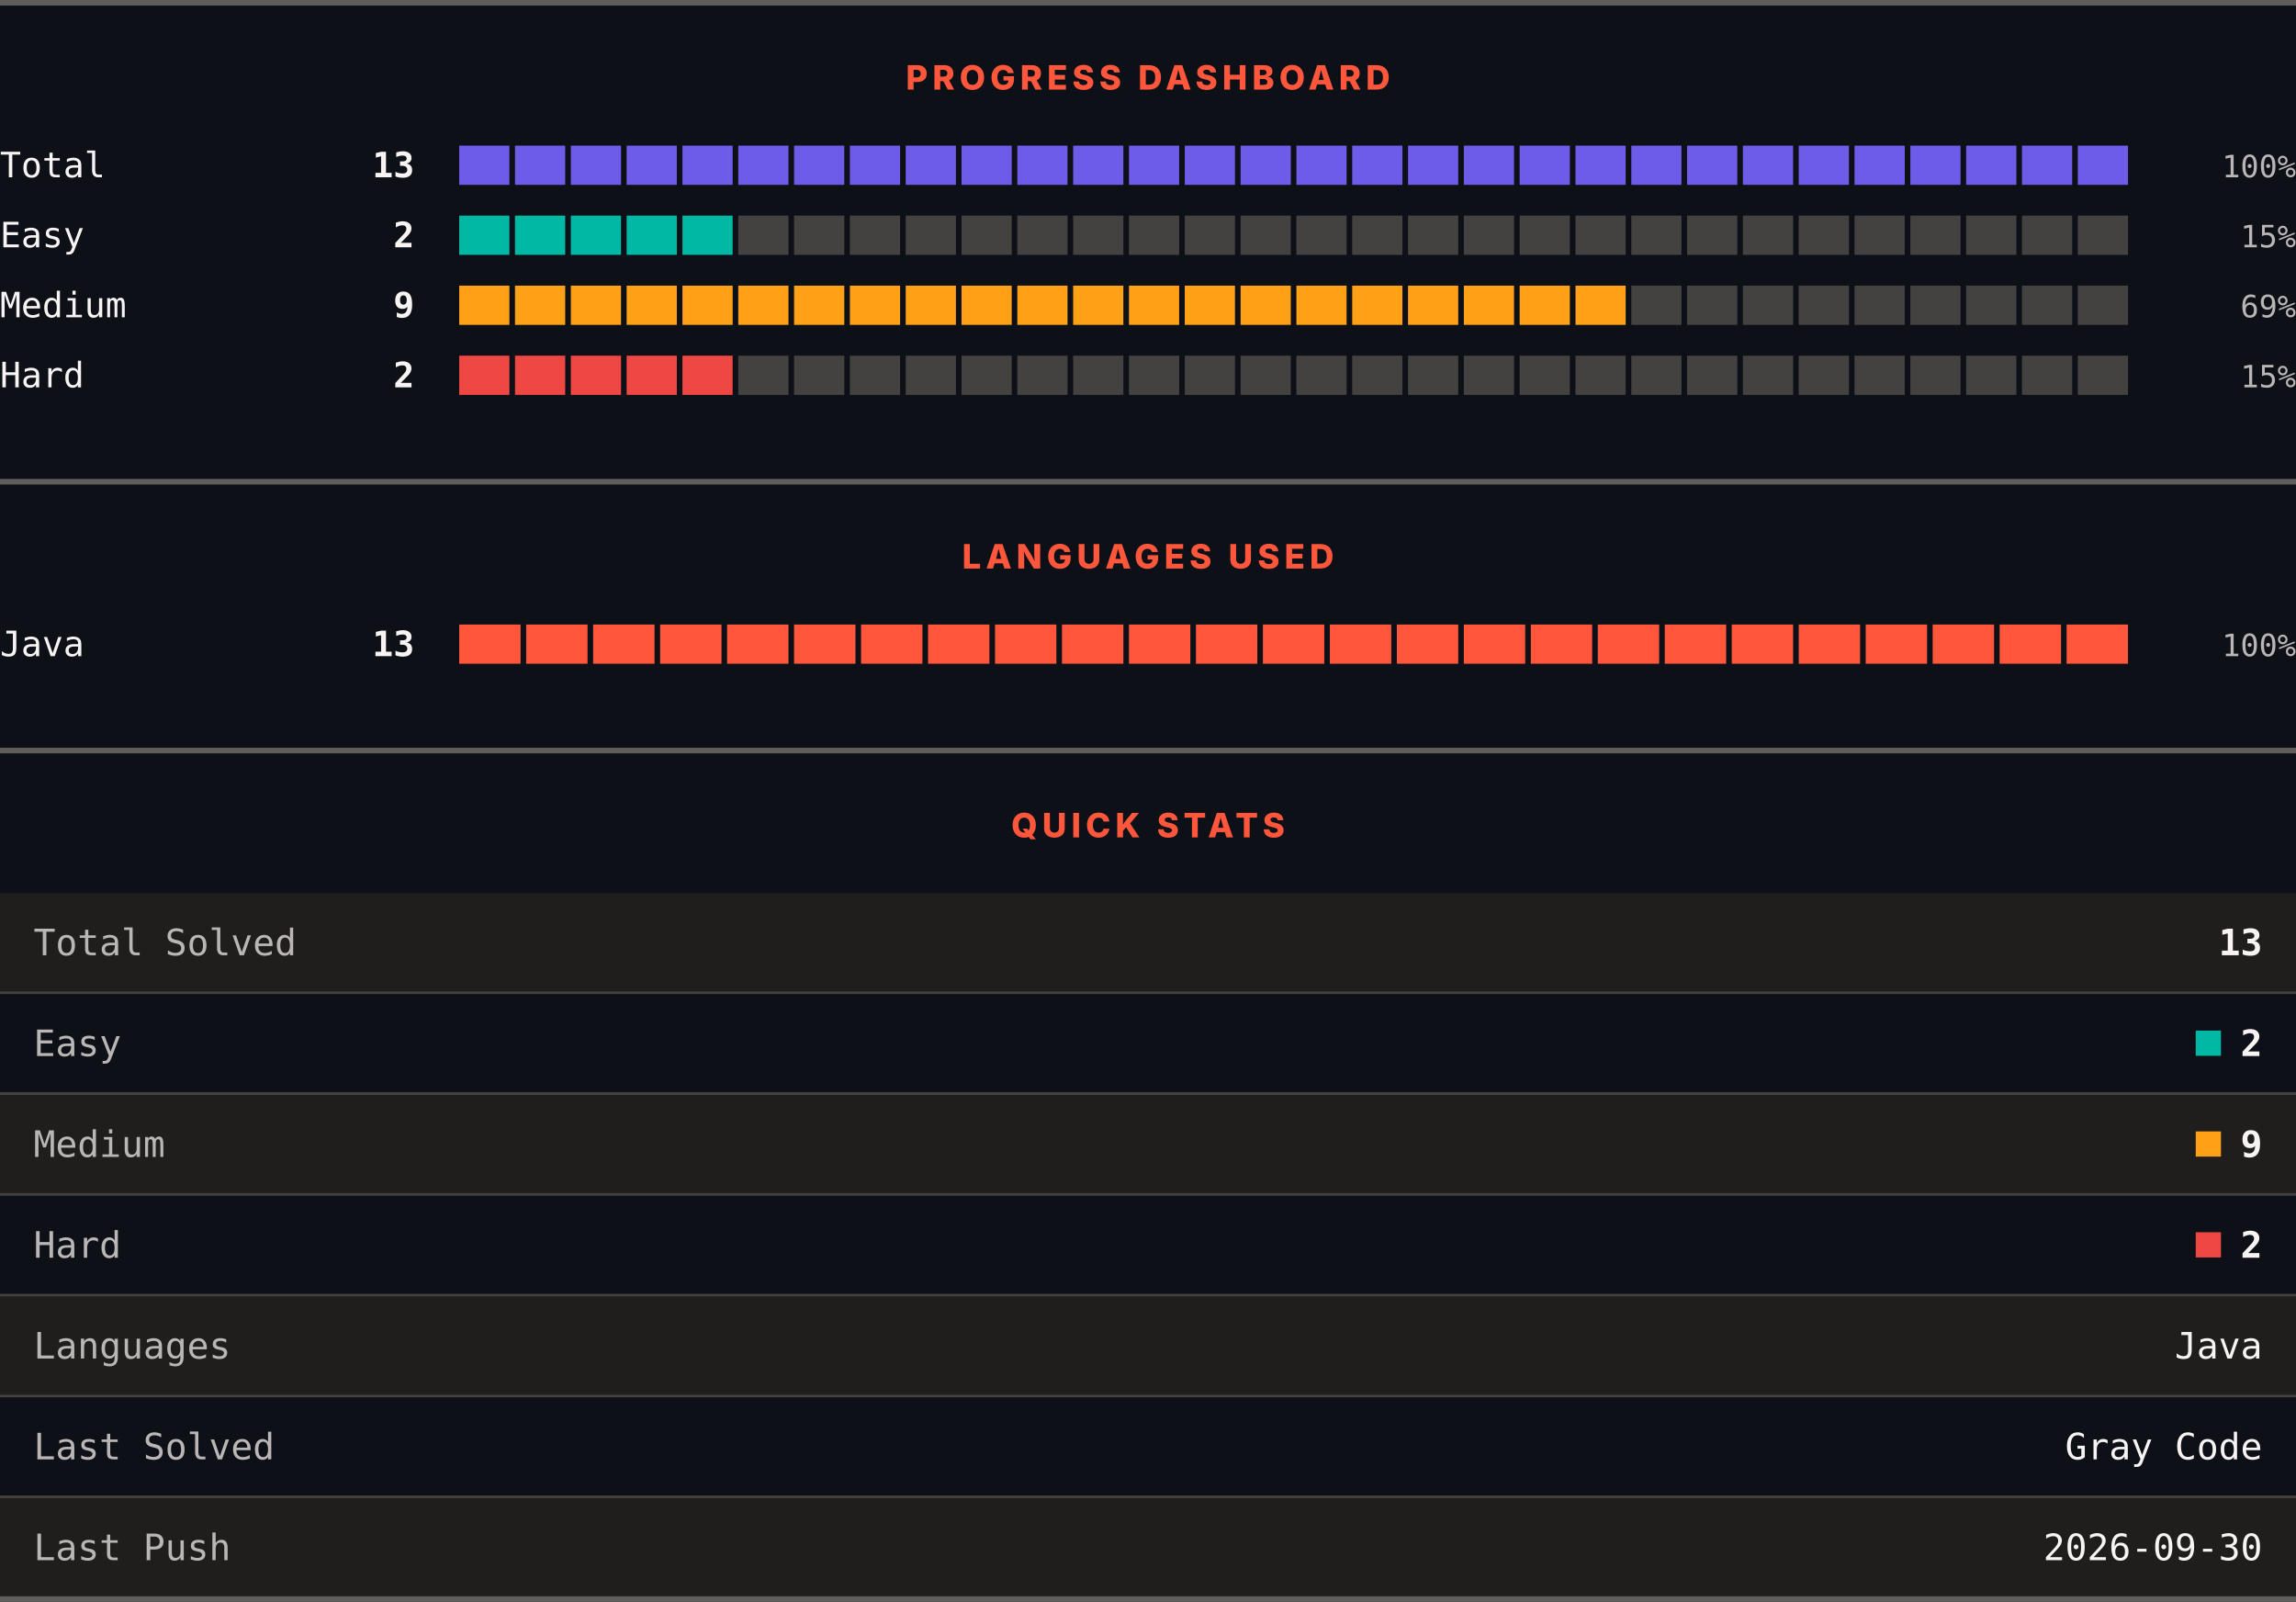
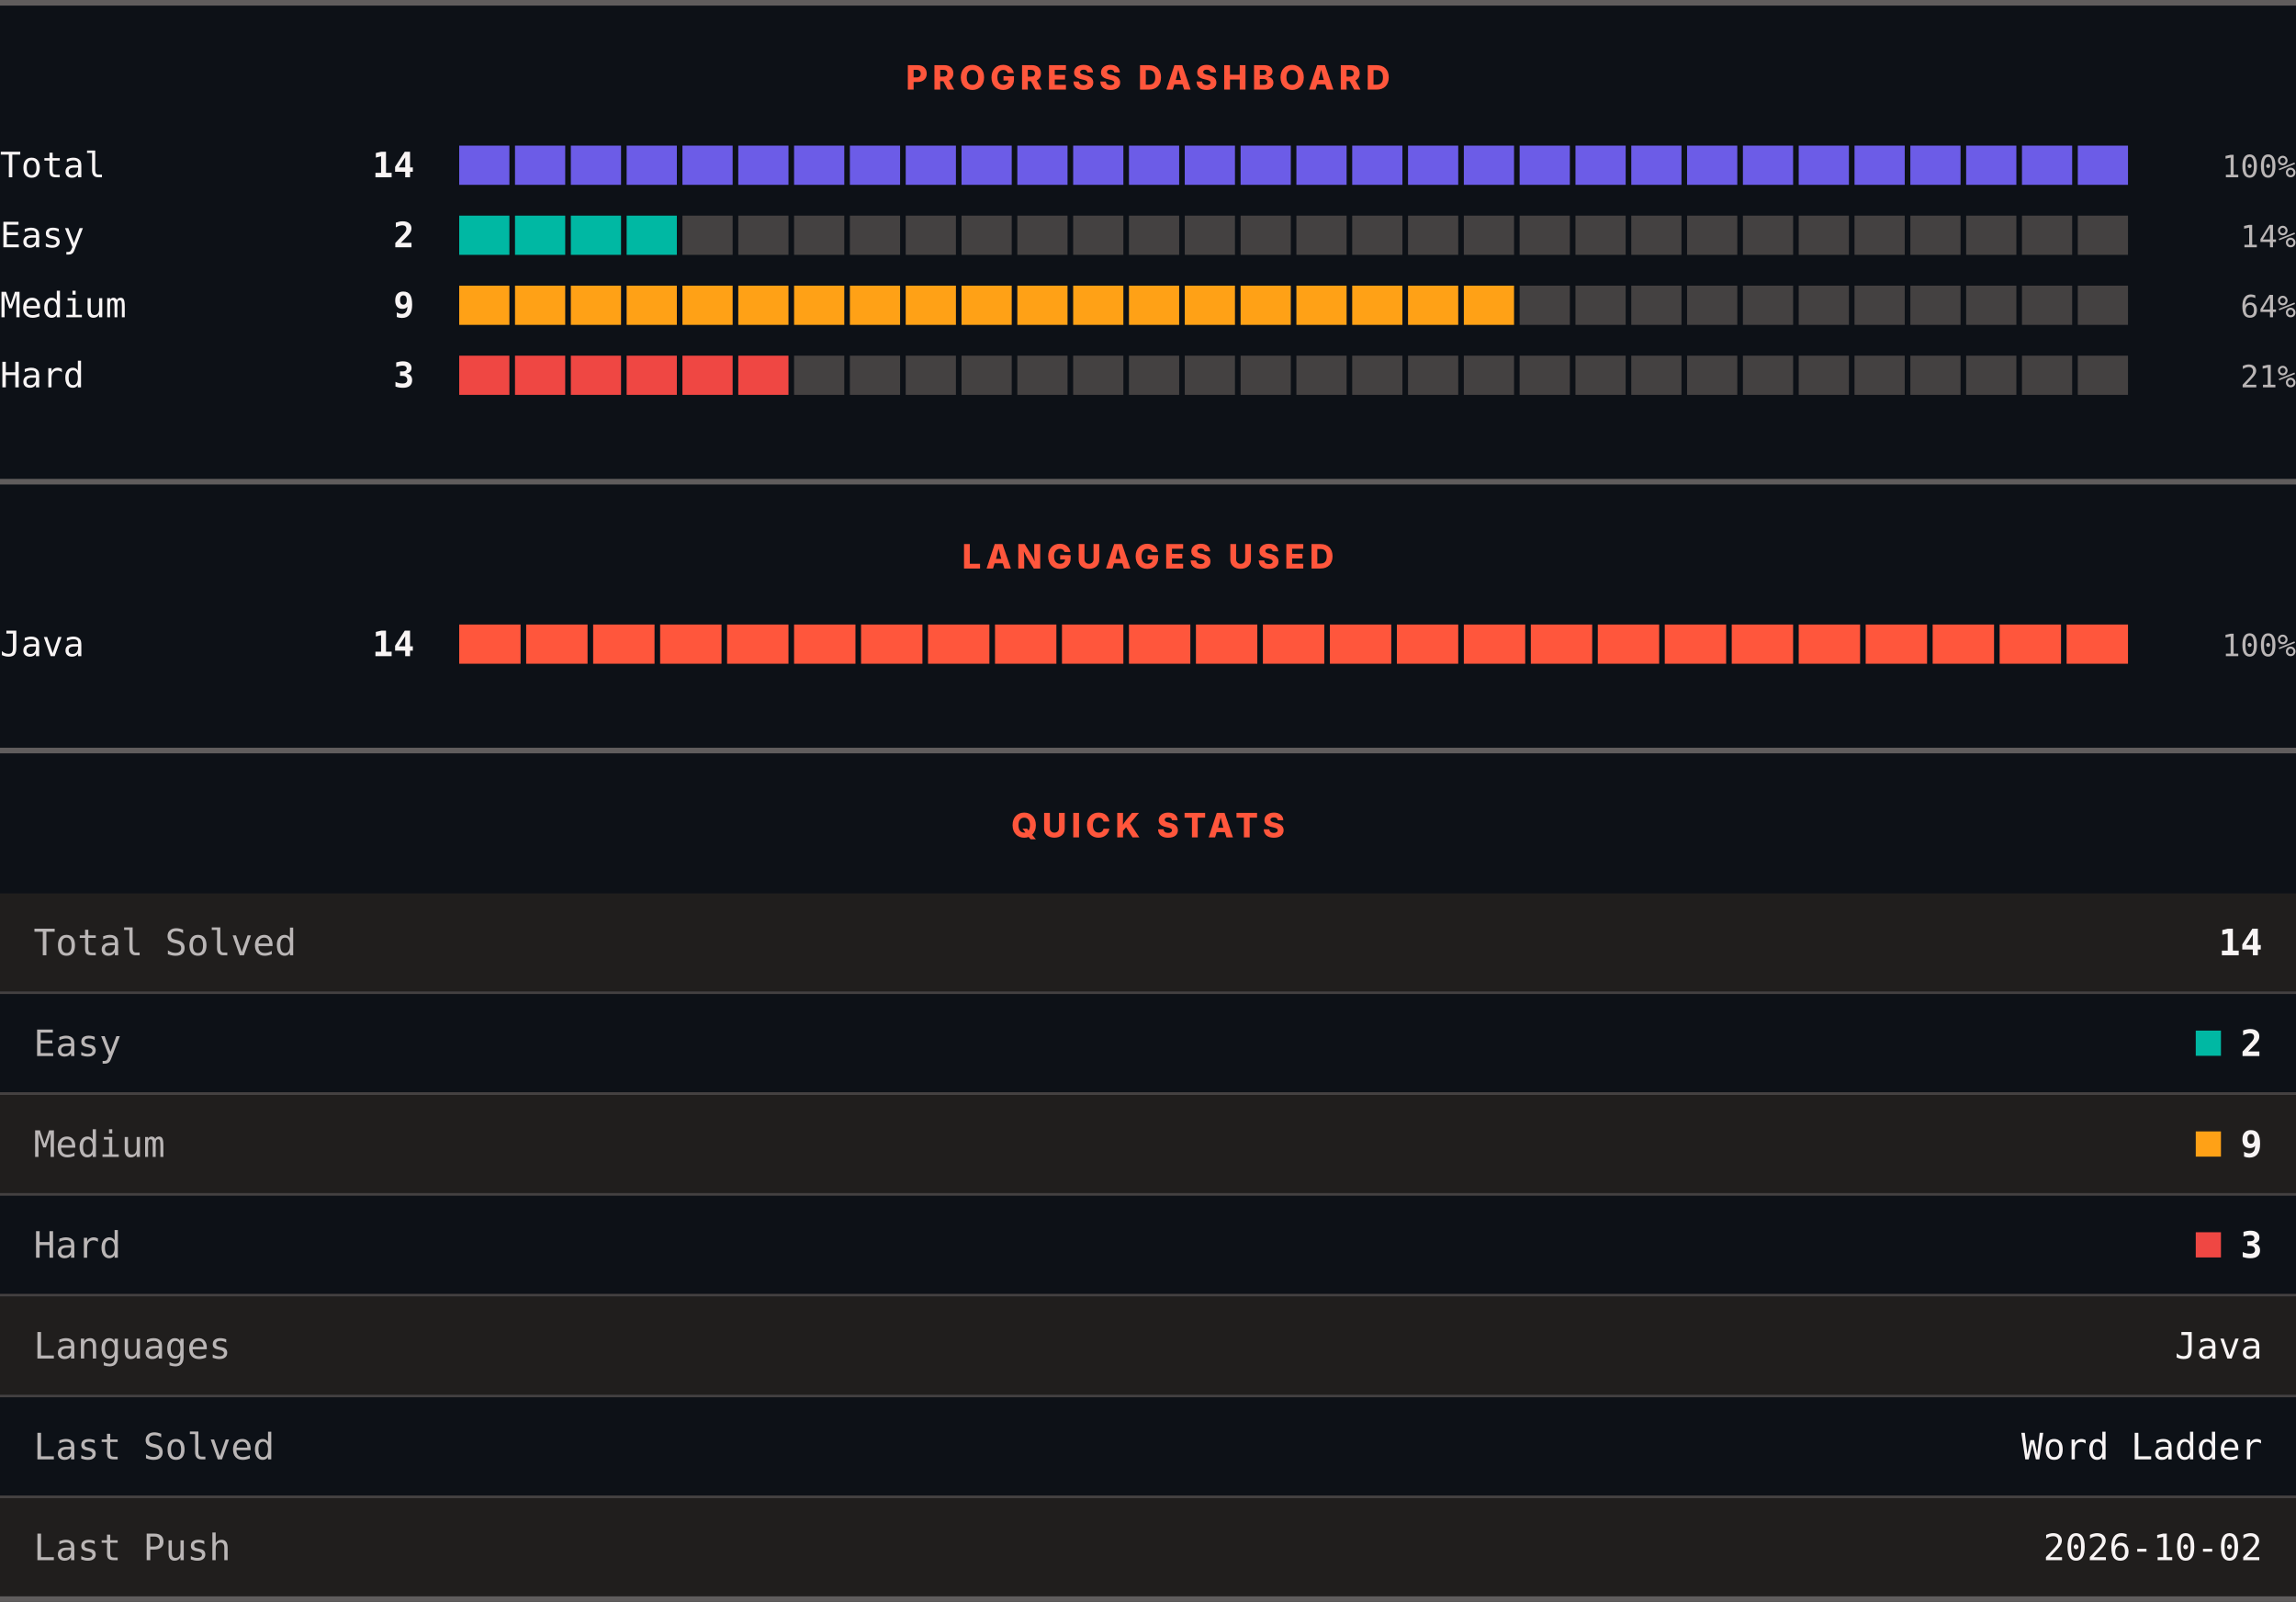
<svg xmlns="http://www.w3.org/2000/svg" width="820" height="572" viewBox="0 0 820 572" role="img" aria-label="LeetCode progress, languages and quick stats">
  <rect width="820" height="572" fill="#0d1117" />
  <rect x="0" y="0" width="820" height="2" fill="#605d5d" />
  <text x="410" y="32" text-anchor="middle" font-family="Archivo, system-ui, -apple-system, Segoe UI, sans-serif" font-size="12" font-weight="800" letter-spacing="1.68" fill="#ff563c">PROGRESS DASHBOARD</text>
  <text x="0" y="63.3" font-family="ui-monospace, SFMono-Regular, Menlo, Consolas, monospace" font-size="12.5" fill="#f8f4f4">Total</text>
-   <text x="148" y="63.3" text-anchor="end" font-family="ui-monospace, SFMono-Regular, Menlo, Consolas, monospace" font-size="12.5" font-weight="700" fill="#f8f4f4">13</text>
+   <text x="148" y="63.3" text-anchor="end" font-family="ui-monospace, SFMono-Regular, Menlo, Consolas, monospace" font-size="12.5" font-weight="700" fill="#f8f4f4">14</text>
  <rect x="164.00" y="52" width="17.93" height="14" fill="#6c5ce7" />
  <rect x="183.93" y="52" width="17.93" height="14" fill="#6c5ce7" />
  <rect x="203.87" y="52" width="17.93" height="14" fill="#6c5ce7" />
  <rect x="223.80" y="52" width="17.93" height="14" fill="#6c5ce7" />
  <rect x="243.73" y="52" width="17.93" height="14" fill="#6c5ce7" />
  <rect x="263.67" y="52" width="17.93" height="14" fill="#6c5ce7" />
  <rect x="283.60" y="52" width="17.93" height="14" fill="#6c5ce7" />
  <rect x="303.53" y="52" width="17.93" height="14" fill="#6c5ce7" />
  <rect x="323.47" y="52" width="17.93" height="14" fill="#6c5ce7" />
  <rect x="343.40" y="52" width="17.93" height="14" fill="#6c5ce7" />
  <rect x="363.33" y="52" width="17.93" height="14" fill="#6c5ce7" />
  <rect x="383.27" y="52" width="17.93" height="14" fill="#6c5ce7" />
  <rect x="403.20" y="52" width="17.93" height="14" fill="#6c5ce7" />
  <rect x="423.13" y="52" width="17.93" height="14" fill="#6c5ce7" />
  <rect x="443.07" y="52" width="17.93" height="14" fill="#6c5ce7" />
  <rect x="463.00" y="52" width="17.93" height="14" fill="#6c5ce7" />
  <rect x="482.93" y="52" width="17.93" height="14" fill="#6c5ce7" />
  <rect x="502.87" y="52" width="17.93" height="14" fill="#6c5ce7" />
  <rect x="522.80" y="52" width="17.93" height="14" fill="#6c5ce7" />
  <rect x="542.73" y="52" width="17.93" height="14" fill="#6c5ce7" />
  <rect x="562.67" y="52" width="17.93" height="14" fill="#6c5ce7" />
  <rect x="582.60" y="52" width="17.93" height="14" fill="#6c5ce7" />
  <rect x="602.53" y="52" width="17.93" height="14" fill="#6c5ce7" />
  <rect x="622.47" y="52" width="17.93" height="14" fill="#6c5ce7" />
  <rect x="642.40" y="52" width="17.93" height="14" fill="#6c5ce7" />
  <rect x="662.33" y="52" width="17.93" height="14" fill="#6c5ce7" />
  <rect x="682.27" y="52" width="17.93" height="14" fill="#6c5ce7" />
  <rect x="702.20" y="52" width="17.93" height="14" fill="#6c5ce7" />
  <rect x="722.13" y="52" width="17.93" height="14" fill="#6c5ce7" />
  <rect x="742.07" y="52" width="17.93" height="14" fill="#6c5ce7" />
  <text x="820" y="63.3" text-anchor="end" font-family="ui-monospace, SFMono-Regular, Menlo, Consolas, monospace" font-size="11" fill="#bab6b6">100%</text>
  <text x="0" y="88.3" font-family="ui-monospace, SFMono-Regular, Menlo, Consolas, monospace" font-size="12.5" fill="#f8f4f4">Easy</text>
  <text x="148" y="88.3" text-anchor="end" font-family="ui-monospace, SFMono-Regular, Menlo, Consolas, monospace" font-size="12.5" font-weight="700" fill="#f8f4f4">2</text>
  <rect x="164.00" y="77" width="17.93" height="14" fill="#00b8a3" />
  <rect x="183.93" y="77" width="17.93" height="14" fill="#00b8a3" />
  <rect x="203.87" y="77" width="17.93" height="14" fill="#00b8a3" />
  <rect x="223.80" y="77" width="17.93" height="14" fill="#00b8a3" />
-   <rect x="243.73" y="77" width="17.93" height="14" fill="#00b8a3" />
+   <rect x="243.73" y="77" width="17.93" height="14" fill="#444141" />
  <rect x="263.67" y="77" width="17.93" height="14" fill="#444141" />
  <rect x="283.60" y="77" width="17.93" height="14" fill="#444141" />
  <rect x="303.53" y="77" width="17.93" height="14" fill="#444141" />
  <rect x="323.47" y="77" width="17.93" height="14" fill="#444141" />
  <rect x="343.40" y="77" width="17.93" height="14" fill="#444141" />
  <rect x="363.33" y="77" width="17.93" height="14" fill="#444141" />
  <rect x="383.27" y="77" width="17.93" height="14" fill="#444141" />
  <rect x="403.20" y="77" width="17.93" height="14" fill="#444141" />
  <rect x="423.13" y="77" width="17.93" height="14" fill="#444141" />
  <rect x="443.07" y="77" width="17.93" height="14" fill="#444141" />
  <rect x="463.00" y="77" width="17.93" height="14" fill="#444141" />
  <rect x="482.93" y="77" width="17.93" height="14" fill="#444141" />
  <rect x="502.87" y="77" width="17.93" height="14" fill="#444141" />
  <rect x="522.80" y="77" width="17.93" height="14" fill="#444141" />
  <rect x="542.73" y="77" width="17.93" height="14" fill="#444141" />
  <rect x="562.67" y="77" width="17.93" height="14" fill="#444141" />
  <rect x="582.60" y="77" width="17.93" height="14" fill="#444141" />
  <rect x="602.53" y="77" width="17.93" height="14" fill="#444141" />
  <rect x="622.47" y="77" width="17.93" height="14" fill="#444141" />
  <rect x="642.40" y="77" width="17.93" height="14" fill="#444141" />
  <rect x="662.33" y="77" width="17.93" height="14" fill="#444141" />
  <rect x="682.27" y="77" width="17.93" height="14" fill="#444141" />
  <rect x="702.20" y="77" width="17.93" height="14" fill="#444141" />
  <rect x="722.13" y="77" width="17.93" height="14" fill="#444141" />
  <rect x="742.07" y="77" width="17.93" height="14" fill="#444141" />
-   <text x="820" y="88.3" text-anchor="end" font-family="ui-monospace, SFMono-Regular, Menlo, Consolas, monospace" font-size="11" fill="#bab6b6">15%</text>
+   <text x="820" y="88.3" text-anchor="end" font-family="ui-monospace, SFMono-Regular, Menlo, Consolas, monospace" font-size="11" fill="#bab6b6">14%</text>
  <text x="0" y="113.3" font-family="ui-monospace, SFMono-Regular, Menlo, Consolas, monospace" font-size="12.5" fill="#f8f4f4">Medium</text>
  <text x="148" y="113.3" text-anchor="end" font-family="ui-monospace, SFMono-Regular, Menlo, Consolas, monospace" font-size="12.5" font-weight="700" fill="#f8f4f4">9</text>
  <rect x="164.00" y="102" width="17.93" height="14" fill="#ffa116" />
  <rect x="183.93" y="102" width="17.93" height="14" fill="#ffa116" />
  <rect x="203.87" y="102" width="17.93" height="14" fill="#ffa116" />
  <rect x="223.80" y="102" width="17.93" height="14" fill="#ffa116" />
  <rect x="243.73" y="102" width="17.93" height="14" fill="#ffa116" />
  <rect x="263.67" y="102" width="17.93" height="14" fill="#ffa116" />
  <rect x="283.60" y="102" width="17.93" height="14" fill="#ffa116" />
  <rect x="303.53" y="102" width="17.93" height="14" fill="#ffa116" />
  <rect x="323.47" y="102" width="17.93" height="14" fill="#ffa116" />
  <rect x="343.40" y="102" width="17.93" height="14" fill="#ffa116" />
  <rect x="363.33" y="102" width="17.93" height="14" fill="#ffa116" />
  <rect x="383.27" y="102" width="17.93" height="14" fill="#ffa116" />
  <rect x="403.20" y="102" width="17.93" height="14" fill="#ffa116" />
  <rect x="423.13" y="102" width="17.93" height="14" fill="#ffa116" />
  <rect x="443.07" y="102" width="17.93" height="14" fill="#ffa116" />
  <rect x="463.00" y="102" width="17.93" height="14" fill="#ffa116" />
  <rect x="482.93" y="102" width="17.93" height="14" fill="#ffa116" />
  <rect x="502.87" y="102" width="17.93" height="14" fill="#ffa116" />
  <rect x="522.80" y="102" width="17.93" height="14" fill="#ffa116" />
-   <rect x="542.73" y="102" width="17.93" height="14" fill="#ffa116" />
-   <rect x="562.67" y="102" width="17.93" height="14" fill="#ffa116" />
+   <rect x="542.73" y="102" width="17.93" height="14" fill="#444141" />
+   <rect x="562.67" y="102" width="17.93" height="14" fill="#444141" />
  <rect x="582.60" y="102" width="17.93" height="14" fill="#444141" />
  <rect x="602.53" y="102" width="17.93" height="14" fill="#444141" />
  <rect x="622.47" y="102" width="17.93" height="14" fill="#444141" />
  <rect x="642.40" y="102" width="17.93" height="14" fill="#444141" />
  <rect x="662.33" y="102" width="17.93" height="14" fill="#444141" />
  <rect x="682.27" y="102" width="17.93" height="14" fill="#444141" />
  <rect x="702.20" y="102" width="17.93" height="14" fill="#444141" />
  <rect x="722.13" y="102" width="17.93" height="14" fill="#444141" />
  <rect x="742.07" y="102" width="17.93" height="14" fill="#444141" />
-   <text x="820" y="113.3" text-anchor="end" font-family="ui-monospace, SFMono-Regular, Menlo, Consolas, monospace" font-size="11" fill="#bab6b6">69%</text>
+   <text x="820" y="113.3" text-anchor="end" font-family="ui-monospace, SFMono-Regular, Menlo, Consolas, monospace" font-size="11" fill="#bab6b6">64%</text>
  <text x="0" y="138.3" font-family="ui-monospace, SFMono-Regular, Menlo, Consolas, monospace" font-size="12.5" fill="#f8f4f4">Hard</text>
-   <text x="148" y="138.3" text-anchor="end" font-family="ui-monospace, SFMono-Regular, Menlo, Consolas, monospace" font-size="12.5" font-weight="700" fill="#f8f4f4">2</text>
+   <text x="148" y="138.3" text-anchor="end" font-family="ui-monospace, SFMono-Regular, Menlo, Consolas, monospace" font-size="12.5" font-weight="700" fill="#f8f4f4">3</text>
  <rect x="164.00" y="127" width="17.93" height="14" fill="#ef4743" />
  <rect x="183.93" y="127" width="17.93" height="14" fill="#ef4743" />
  <rect x="203.87" y="127" width="17.93" height="14" fill="#ef4743" />
  <rect x="223.80" y="127" width="17.93" height="14" fill="#ef4743" />
  <rect x="243.73" y="127" width="17.93" height="14" fill="#ef4743" />
-   <rect x="263.67" y="127" width="17.93" height="14" fill="#444141" />
+   <rect x="263.67" y="127" width="17.93" height="14" fill="#ef4743" />
  <rect x="283.60" y="127" width="17.93" height="14" fill="#444141" />
  <rect x="303.53" y="127" width="17.93" height="14" fill="#444141" />
  <rect x="323.47" y="127" width="17.93" height="14" fill="#444141" />
  <rect x="343.40" y="127" width="17.93" height="14" fill="#444141" />
  <rect x="363.33" y="127" width="17.93" height="14" fill="#444141" />
  <rect x="383.27" y="127" width="17.93" height="14" fill="#444141" />
  <rect x="403.20" y="127" width="17.93" height="14" fill="#444141" />
  <rect x="423.13" y="127" width="17.93" height="14" fill="#444141" />
  <rect x="443.07" y="127" width="17.93" height="14" fill="#444141" />
  <rect x="463.00" y="127" width="17.93" height="14" fill="#444141" />
  <rect x="482.93" y="127" width="17.93" height="14" fill="#444141" />
  <rect x="502.87" y="127" width="17.93" height="14" fill="#444141" />
  <rect x="522.80" y="127" width="17.93" height="14" fill="#444141" />
  <rect x="542.73" y="127" width="17.93" height="14" fill="#444141" />
  <rect x="562.67" y="127" width="17.93" height="14" fill="#444141" />
  <rect x="582.60" y="127" width="17.93" height="14" fill="#444141" />
  <rect x="602.53" y="127" width="17.93" height="14" fill="#444141" />
  <rect x="622.47" y="127" width="17.93" height="14" fill="#444141" />
  <rect x="642.40" y="127" width="17.93" height="14" fill="#444141" />
  <rect x="662.33" y="127" width="17.93" height="14" fill="#444141" />
  <rect x="682.27" y="127" width="17.93" height="14" fill="#444141" />
  <rect x="702.20" y="127" width="17.93" height="14" fill="#444141" />
  <rect x="722.13" y="127" width="17.93" height="14" fill="#444141" />
  <rect x="742.07" y="127" width="17.93" height="14" fill="#444141" />
-   <text x="820" y="138.3" text-anchor="end" font-family="ui-monospace, SFMono-Regular, Menlo, Consolas, monospace" font-size="11" fill="#bab6b6">15%</text>
+   <text x="820" y="138.3" text-anchor="end" font-family="ui-monospace, SFMono-Regular, Menlo, Consolas, monospace" font-size="11" fill="#bab6b6">21%</text>
  <rect x="0" y="171" width="820" height="2" fill="#605d5d" />
  <text x="410" y="203" text-anchor="middle" font-family="Archivo, system-ui, -apple-system, Segoe UI, sans-serif" font-size="12" font-weight="800" letter-spacing="1.68" fill="#ff563c">LANGUAGES USED</text>
  <text x="0" y="234.3" font-family="ui-monospace, SFMono-Regular, Menlo, Consolas, monospace" font-size="12.5" fill="#f8f4f4">Java</text>
-   <text x="148" y="234.3" text-anchor="end" font-family="ui-monospace, SFMono-Regular, Menlo, Consolas, monospace" font-size="12.5" font-weight="700" fill="#f8f4f4">13</text>
+   <text x="148" y="234.3" text-anchor="end" font-family="ui-monospace, SFMono-Regular, Menlo, Consolas, monospace" font-size="12.5" font-weight="700" fill="#f8f4f4">14</text>
  <rect x="164.00" y="223" width="21.92" height="14" fill="#ff563c" />
  <rect x="187.92" y="223" width="21.92" height="14" fill="#ff563c" />
  <rect x="211.84" y="223" width="21.92" height="14" fill="#ff563c" />
  <rect x="235.76" y="223" width="21.92" height="14" fill="#ff563c" />
  <rect x="259.68" y="223" width="21.92" height="14" fill="#ff563c" />
  <rect x="283.60" y="223" width="21.92" height="14" fill="#ff563c" />
  <rect x="307.52" y="223" width="21.92" height="14" fill="#ff563c" />
  <rect x="331.44" y="223" width="21.92" height="14" fill="#ff563c" />
  <rect x="355.36" y="223" width="21.92" height="14" fill="#ff563c" />
  <rect x="379.28" y="223" width="21.92" height="14" fill="#ff563c" />
  <rect x="403.20" y="223" width="21.92" height="14" fill="#ff563c" />
  <rect x="427.12" y="223" width="21.92" height="14" fill="#ff563c" />
  <rect x="451.04" y="223" width="21.92" height="14" fill="#ff563c" />
  <rect x="474.96" y="223" width="21.92" height="14" fill="#ff563c" />
  <rect x="498.88" y="223" width="21.92" height="14" fill="#ff563c" />
  <rect x="522.80" y="223" width="21.92" height="14" fill="#ff563c" />
  <rect x="546.72" y="223" width="21.92" height="14" fill="#ff563c" />
  <rect x="570.64" y="223" width="21.92" height="14" fill="#ff563c" />
  <rect x="594.56" y="223" width="21.92" height="14" fill="#ff563c" />
  <rect x="618.48" y="223" width="21.92" height="14" fill="#ff563c" />
  <rect x="642.40" y="223" width="21.92" height="14" fill="#ff563c" />
  <rect x="666.32" y="223" width="21.92" height="14" fill="#ff563c" />
  <rect x="690.24" y="223" width="21.92" height="14" fill="#ff563c" />
  <rect x="714.16" y="223" width="21.92" height="14" fill="#ff563c" />
  <rect x="738.08" y="223" width="21.92" height="14" fill="#ff563c" />
  <text x="820" y="234.3" text-anchor="end" font-family="ui-monospace, SFMono-Regular, Menlo, Consolas, monospace" font-size="11" fill="#bab6b6">100%</text>
  <rect x="0" y="267" width="820" height="2" fill="#605d5d" />
  <text x="410" y="299" text-anchor="middle" font-family="Archivo, system-ui, -apple-system, Segoe UI, sans-serif" font-size="12" font-weight="800" letter-spacing="1.68" fill="#ff563c">QUICK STATS</text>
  <rect x="0" y="319" width="820" height="35" fill="#201e1d" />
  <text x="12" y="341.1" font-family="ui-monospace, SFMono-Regular, Menlo, Consolas, monospace" font-size="13" fill="#bab6b6">Total Solved</text>
-   <text x="808" y="341.1" text-anchor="end" font-family="ui-monospace, SFMono-Regular, Menlo, Consolas, monospace" font-size="13" font-weight="700" fill="#f8f4f4">13</text>
+   <text x="808" y="341.1" text-anchor="end" font-family="ui-monospace, SFMono-Regular, Menlo, Consolas, monospace" font-size="13" font-weight="700" fill="#f8f4f4">14</text>
  <rect x="0" y="354" width="820" height="1" fill="#444141" />
  <rect x="0" y="355" width="820" height="35" fill="#0d1117" />
  <text x="12" y="377.1" font-family="ui-monospace, SFMono-Regular, Menlo, Consolas, monospace" font-size="13" fill="#bab6b6">Easy</text>
  <rect x="784.2" y="368" width="9" height="9" fill="#00b8a3" />
  <text x="808" y="377.1" text-anchor="end" font-family="ui-monospace, SFMono-Regular, Menlo, Consolas, monospace" font-size="13" font-weight="700" fill="#f8f4f4">2</text>
  <rect x="0" y="390" width="820" height="1" fill="#444141" />
  <rect x="0" y="391" width="820" height="35" fill="#201e1d" />
  <text x="12" y="413.1" font-family="ui-monospace, SFMono-Regular, Menlo, Consolas, monospace" font-size="13" fill="#bab6b6">Medium</text>
  <rect x="784.2" y="404" width="9" height="9" fill="#ffa116" />
  <text x="808" y="413.1" text-anchor="end" font-family="ui-monospace, SFMono-Regular, Menlo, Consolas, monospace" font-size="13" font-weight="700" fill="#f8f4f4">9</text>
  <rect x="0" y="426" width="820" height="1" fill="#444141" />
  <rect x="0" y="427" width="820" height="35" fill="#0d1117" />
  <text x="12" y="449.1" font-family="ui-monospace, SFMono-Regular, Menlo, Consolas, monospace" font-size="13" fill="#bab6b6">Hard</text>
  <rect x="784.2" y="440" width="9" height="9" fill="#ef4743" />
-   <text x="808" y="449.1" text-anchor="end" font-family="ui-monospace, SFMono-Regular, Menlo, Consolas, monospace" font-size="13" font-weight="700" fill="#f8f4f4">2</text>
+   <text x="808" y="449.1" text-anchor="end" font-family="ui-monospace, SFMono-Regular, Menlo, Consolas, monospace" font-size="13" font-weight="700" fill="#f8f4f4">3</text>
  <rect x="0" y="462" width="820" height="1" fill="#444141" />
  <rect x="0" y="463" width="820" height="35" fill="#201e1d" />
  <text x="12" y="485.1" font-family="ui-monospace, SFMono-Regular, Menlo, Consolas, monospace" font-size="13" fill="#bab6b6">Languages</text>
  <text x="808" y="485.1" text-anchor="end" font-family="ui-monospace, SFMono-Regular, Menlo, Consolas, monospace" font-size="13" fill="#f8f4f4">Java</text>
  <rect x="0" y="498" width="820" height="1" fill="#444141" />
  <rect x="0" y="499" width="820" height="35" fill="#0d1117" />
  <text x="12" y="521.1" font-family="ui-monospace, SFMono-Regular, Menlo, Consolas, monospace" font-size="13" fill="#bab6b6">Last Solved</text>
-   <text x="808" y="521.1" text-anchor="end" font-family="ui-monospace, SFMono-Regular, Menlo, Consolas, monospace" font-size="13" fill="#f8f4f4">Gray Code</text>
+   <text x="808" y="521.1" text-anchor="end" font-family="ui-monospace, SFMono-Regular, Menlo, Consolas, monospace" font-size="13" fill="#f8f4f4">Word Ladder</text>
  <rect x="0" y="534" width="820" height="1" fill="#444141" />
  <rect x="0" y="535" width="820" height="35" fill="#201e1d" />
  <text x="12" y="557.1" font-family="ui-monospace, SFMono-Regular, Menlo, Consolas, monospace" font-size="13" fill="#bab6b6">Last Push</text>
-   <text x="808" y="557.1" text-anchor="end" font-family="ui-monospace, SFMono-Regular, Menlo, Consolas, monospace" font-size="13" fill="#f8f4f4">2026-09-30</text>
+   <text x="808" y="557.1" text-anchor="end" font-family="ui-monospace, SFMono-Regular, Menlo, Consolas, monospace" font-size="13" fill="#f8f4f4">2026-10-02</text>
  <rect x="0" y="570" width="820" height="2" fill="#605d5d" />
</svg>
